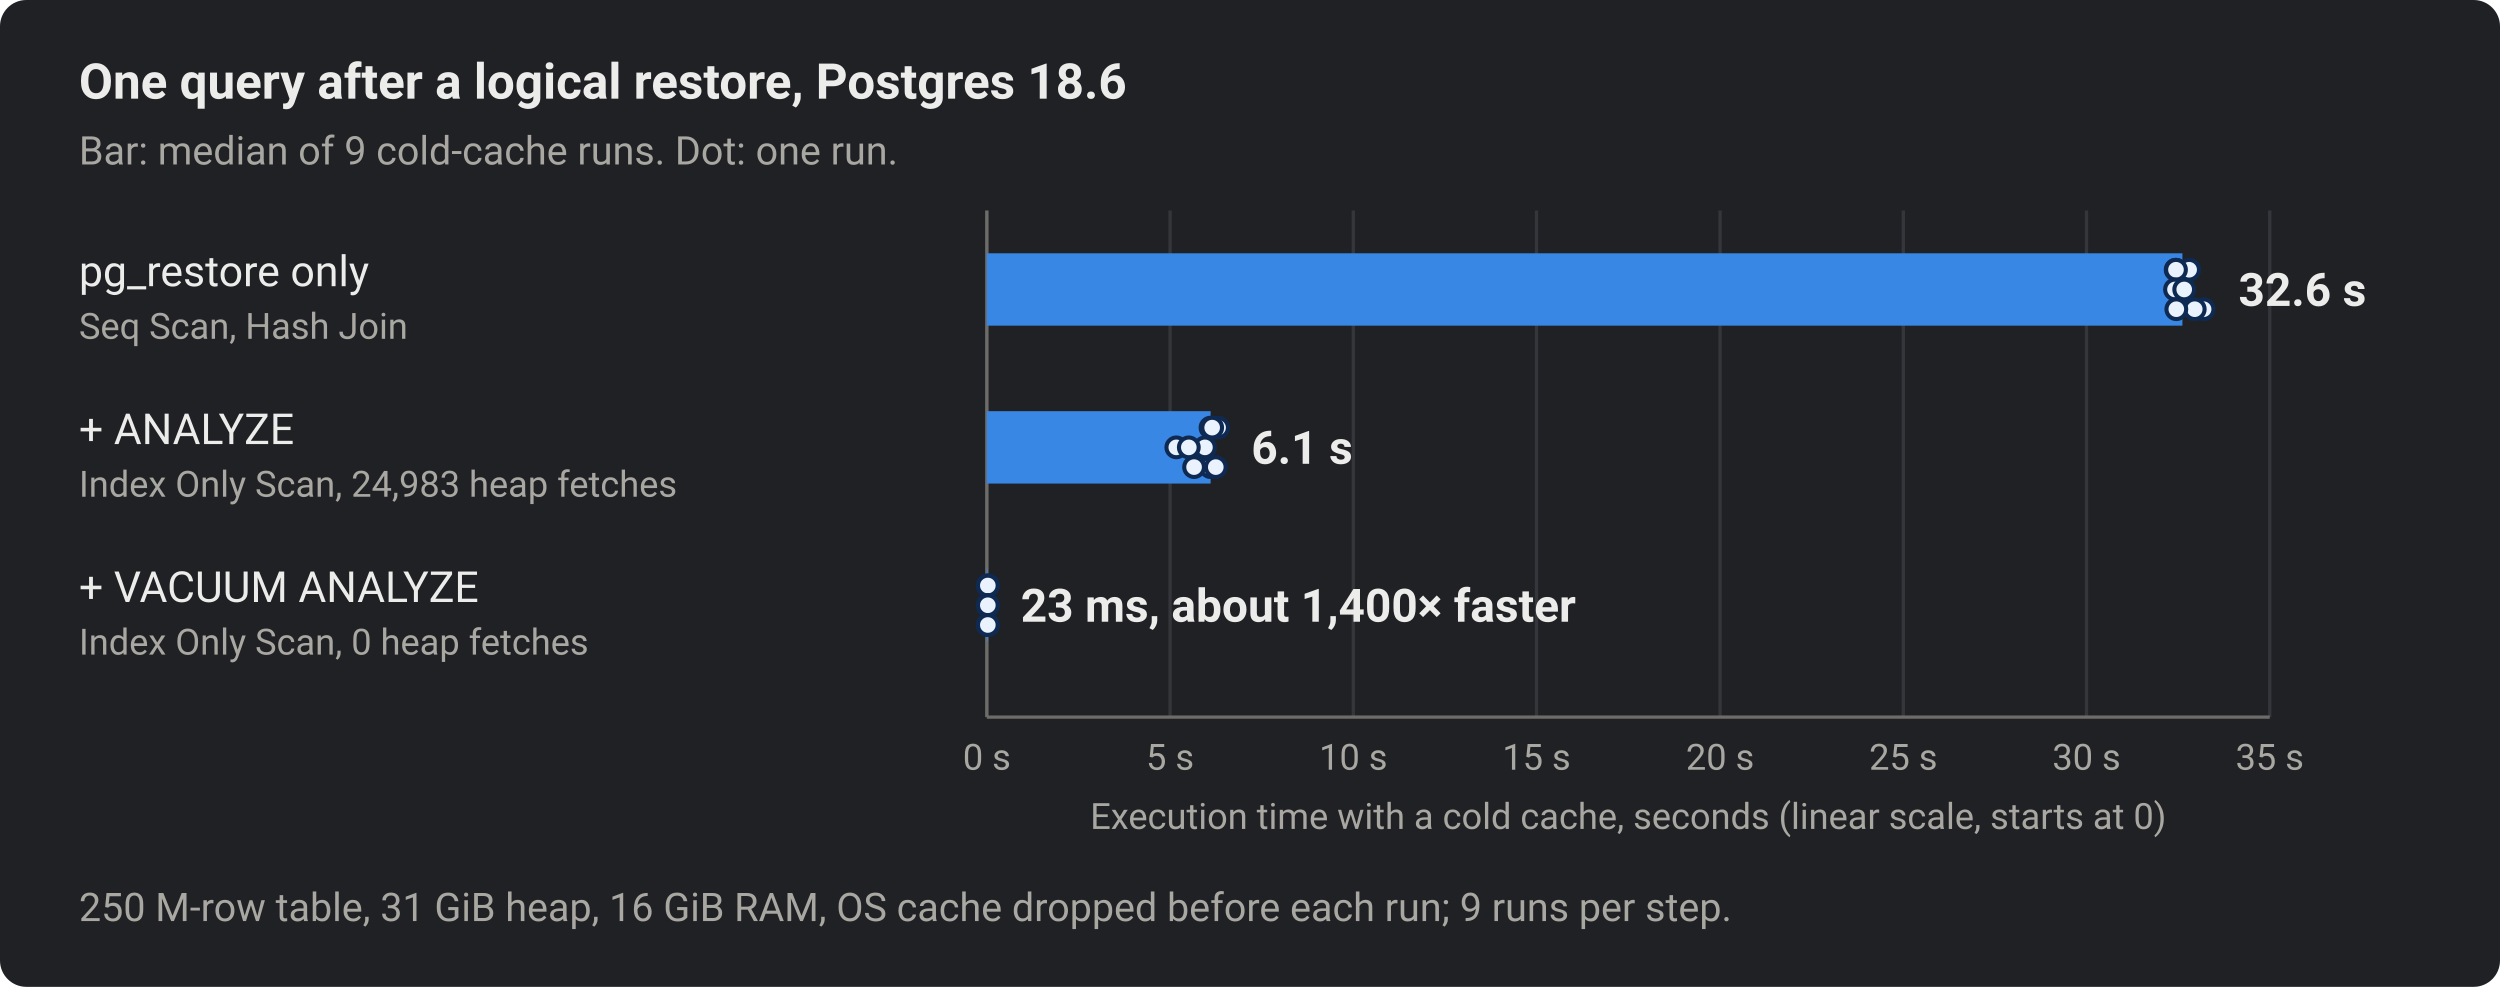
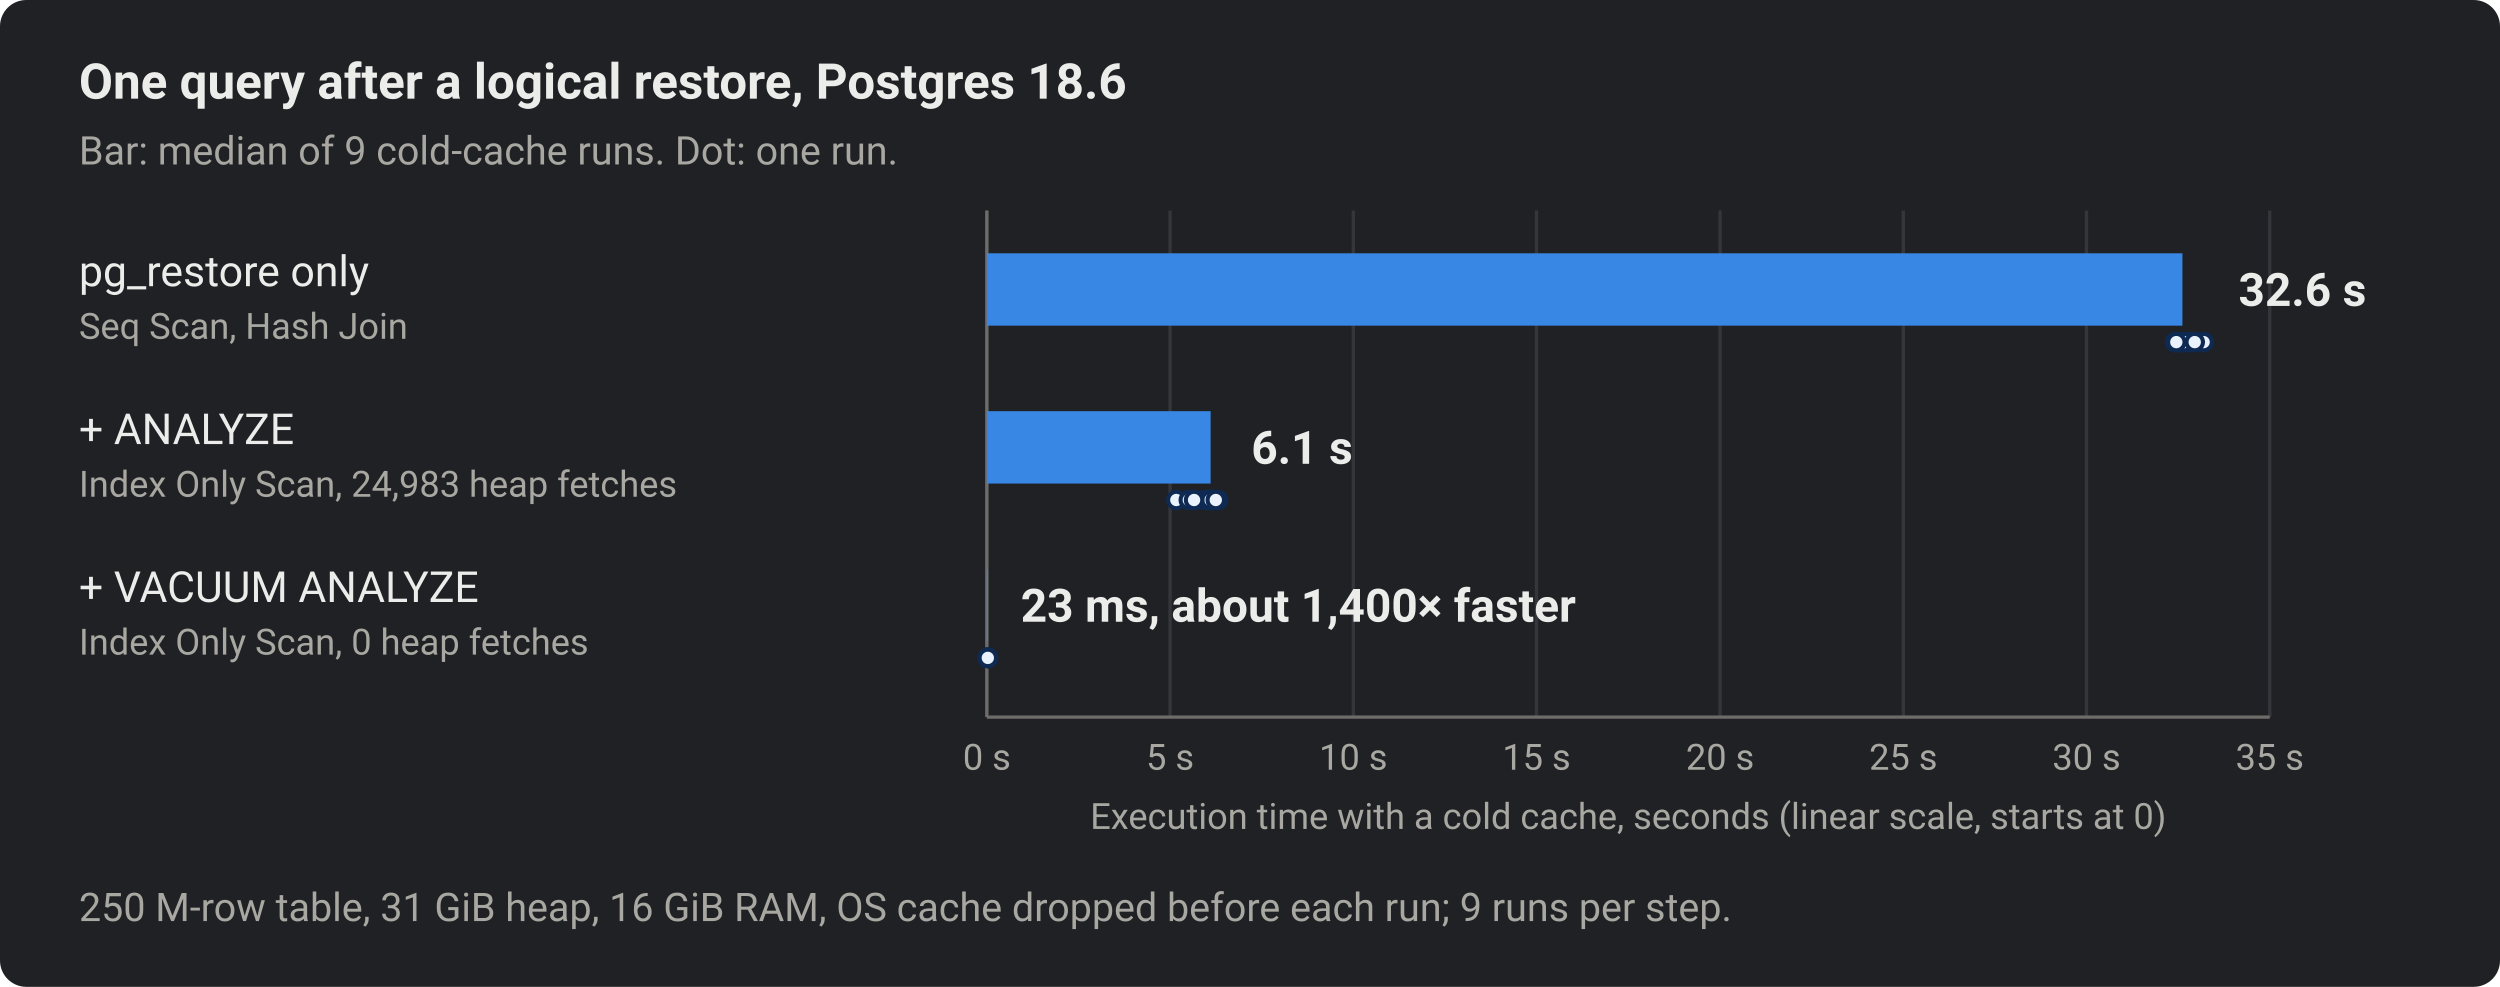
<svg xmlns="http://www.w3.org/2000/svg" viewBox="0 0 760 300" width="760" height="300" role="img" aria-labelledby="t d">
  <style>
  .bg{fill:#202124}.t1{fill:#ececea}.t2{fill:#a8a7a1}.grid{stroke:#34363b}.axis{stroke:#6d6c68}
  .s1{fill:#3987e5}.s2{fill:#eb6834}.band{fill:#eb6834;opacity:.14}.gap{stroke:#202124}
  text{font-family:-apple-system,BlinkMacSystemFont,"Segoe UI",Roboto,Helvetica,Arial,sans-serif}
.dot{fill:#eaf2fd;stroke:#0e2a52;stroke-width:1.25}
</style>
  <rect class="bg" width="760" height="300" rx="8" />
  <text class="t1" x="24" y="30" font-size="15" font-weight="600">One query after a logical restore, Postgres 18.6</text>
  <text class="t2" x="24" y="50" font-size="12">Bar: median of 9 cold-cache runs. Dot: one run.</text>
  <line class="grid" x1="300.0" x2="300.0" y1="64" y2="218" stroke-width="1" />
  <text class="t2" x="300.0" y="234" font-size="11" text-anchor="middle">0 s</text>
  <line class="grid" x1="355.7" x2="355.7" y1="64" y2="218" stroke-width="1" />
  <text class="t2" x="355.7" y="234" font-size="11" text-anchor="middle">5 s</text>
  <line class="grid" x1="411.4" x2="411.4" y1="64" y2="218" stroke-width="1" />
  <text class="t2" x="411.4" y="234" font-size="11" text-anchor="middle">10 s</text>
  <line class="grid" x1="467.1" x2="467.1" y1="64" y2="218" stroke-width="1" />
  <text class="t2" x="467.1" y="234" font-size="11" text-anchor="middle">15 s</text>
  <line class="grid" x1="522.9" x2="522.9" y1="64" y2="218" stroke-width="1" />
  <text class="t2" x="522.9" y="234" font-size="11" text-anchor="middle">20 s</text>
  <line class="grid" x1="578.6" x2="578.6" y1="64" y2="218" stroke-width="1" />
  <text class="t2" x="578.6" y="234" font-size="11" text-anchor="middle">25 s</text>
  <line class="grid" x1="634.3" x2="634.3" y1="64" y2="218" stroke-width="1" />
  <text class="t2" x="634.3" y="234" font-size="11" text-anchor="middle">30 s</text>
  <line class="grid" x1="690.0" x2="690.0" y1="64" y2="218" stroke-width="1" />
  <text class="t2" x="690.0" y="234" font-size="11" text-anchor="middle">35 s</text>
  <line class="axis" x1="300" x2="690" y1="218" y2="218" stroke-width="1" />
  <line class="axis" x1="300" x2="300" y1="64" y2="218" stroke-width="1" />
  <text class="t2" x="495.0" y="252" font-size="11" text-anchor="middle">Execution time with a cold cache, seconds (linear scale, starts at 0)</text>
  <text class="t1" x="24" y="87.0" font-size="13">pg_restore only</text>
  <text class="t2" x="24" y="103.0" font-size="11">Seq Scan, Hash Join</text>
  <rect class="s1" x="300.0" y="77.0" width="363.45" height="22" />
-   <circle class="dot" cx="661.4" cy="82.0" r="3" />
-   <circle class="dot" cx="665.5" cy="82.0" r="3" />
-   <circle class="dot" cx="661.5" cy="82.0" r="3" />
-   <circle class="dot" cx="663.3" cy="88.0" r="3" />
-   <circle class="dot" cx="661.2" cy="88.0" r="3" />
-   <circle class="dot" cx="664.0" cy="88.0" r="3" />
-   <circle class="dot" cx="669.9" cy="94.0" r="3" />
-   <circle class="dot" cx="667.2" cy="94.0" r="3" />
-   <circle class="dot" cx="661.6" cy="94.0" r="3" />
+   <circle class="dot" cx="661.4" cy="104.0" r="2.5" />
+   <circle class="dot" cx="665.5" cy="104.0" r="2.5" />
+   <circle class="dot" cx="661.5" cy="104.0" r="2.5" />
+   <circle class="dot" cx="663.3" cy="104.0" r="2.5" />
+   <circle class="dot" cx="661.2" cy="104.0" r="2.5" />
+   <circle class="dot" cx="664.0" cy="104.0" r="2.5" />
+   <circle class="dot" cx="669.9" cy="104.0" r="2.5" />
+   <circle class="dot" cx="667.2" cy="104.0" r="2.5" />
+   <circle class="dot" cx="661.6" cy="104.0" r="2.5" />
  <text class="t1" x="680.5" y="93.0" font-size="14" font-weight="600">32.6 s</text>
  <text class="t1" x="24" y="135.0" font-size="13">+ ANALYZE</text>
  <text class="t2" x="24" y="151.0" font-size="11">Index Only Scan, 24,983 heap fetches</text>
  <rect class="s1" x="300.0" y="125.0" width="68.03" height="22" />
-   <circle class="dot" cx="370.3" cy="130.0" r="3" />
-   <circle class="dot" cx="368.0" cy="130.0" r="3" />
-   <circle class="dot" cx="368.5" cy="130.0" r="3" />
-   <circle class="dot" cx="366.3" cy="136.0" r="3" />
-   <circle class="dot" cx="357.6" cy="136.0" r="3" />
-   <circle class="dot" cx="361.4" cy="136.0" r="3" />
-   <circle class="dot" cx="368.0" cy="142.0" r="3" />
-   <circle class="dot" cx="363.0" cy="142.0" r="3" />
-   <circle class="dot" cx="369.6" cy="142.0" r="3" />
+   <circle class="dot" cx="370.3" cy="152.0" r="2.5" />
+   <circle class="dot" cx="368.0" cy="152.0" r="2.5" />
+   <circle class="dot" cx="368.5" cy="152.0" r="2.5" />
+   <circle class="dot" cx="366.3" cy="152.0" r="2.5" />
+   <circle class="dot" cx="357.6" cy="152.0" r="2.5" />
+   <circle class="dot" cx="361.4" cy="152.0" r="2.5" />
+   <circle class="dot" cx="368.0" cy="152.0" r="2.5" />
+   <circle class="dot" cx="363.0" cy="152.0" r="2.5" />
+   <circle class="dot" cx="369.6" cy="152.0" r="2.5" />
  <text class="t1" x="380.4" y="141.0" font-size="14" font-weight="600">6.1 s</text>
  <text class="t1" x="24" y="183.0" font-size="13">+ VACUUM ANALYZE</text>
  <text class="t2" x="24" y="199.0" font-size="11">Index Only Scan, 0 heap fetches</text>
  <rect class="s1" x="300.0" y="173.0" width="0.26" height="22" />
-   <circle class="dot" cx="300.3" cy="178.0" r="3" />
-   <circle class="dot" cx="300.3" cy="178.0" r="3" />
-   <circle class="dot" cx="300.3" cy="178.0" r="3" />
-   <circle class="dot" cx="300.3" cy="184.0" r="3" />
-   <circle class="dot" cx="300.3" cy="184.0" r="3" />
-   <circle class="dot" cx="300.3" cy="184.0" r="3" />
-   <circle class="dot" cx="300.3" cy="190.0" r="3" />
-   <circle class="dot" cx="300.3" cy="190.0" r="3" />
-   <circle class="dot" cx="300.3" cy="190.0" r="3" />
+   <circle class="dot" cx="300.3" cy="200.0" r="2.5" />
+   <circle class="dot" cx="300.3" cy="200.0" r="2.5" />
+   <circle class="dot" cx="300.3" cy="200.0" r="2.5" />
+   <circle class="dot" cx="300.3" cy="200.0" r="2.5" />
+   <circle class="dot" cx="300.3" cy="200.0" r="2.5" />
+   <circle class="dot" cx="300.3" cy="200.0" r="2.5" />
+   <circle class="dot" cx="300.3" cy="200.0" r="2.5" />
+   <circle class="dot" cx="300.3" cy="200.0" r="2.5" />
+   <circle class="dot" cx="300.3" cy="200.0" r="2.5" />
  <text class="t1" x="310.3" y="189.0" font-size="14" font-weight="600">23 ms, about 1,400× faster</text>
  <text class="t2" x="24" y="280" font-size="12">250 M-row table, 31 GiB heap, 16 GiB RAM, OS cache dropped before each run; 9 runs per step.</text>
</svg>
